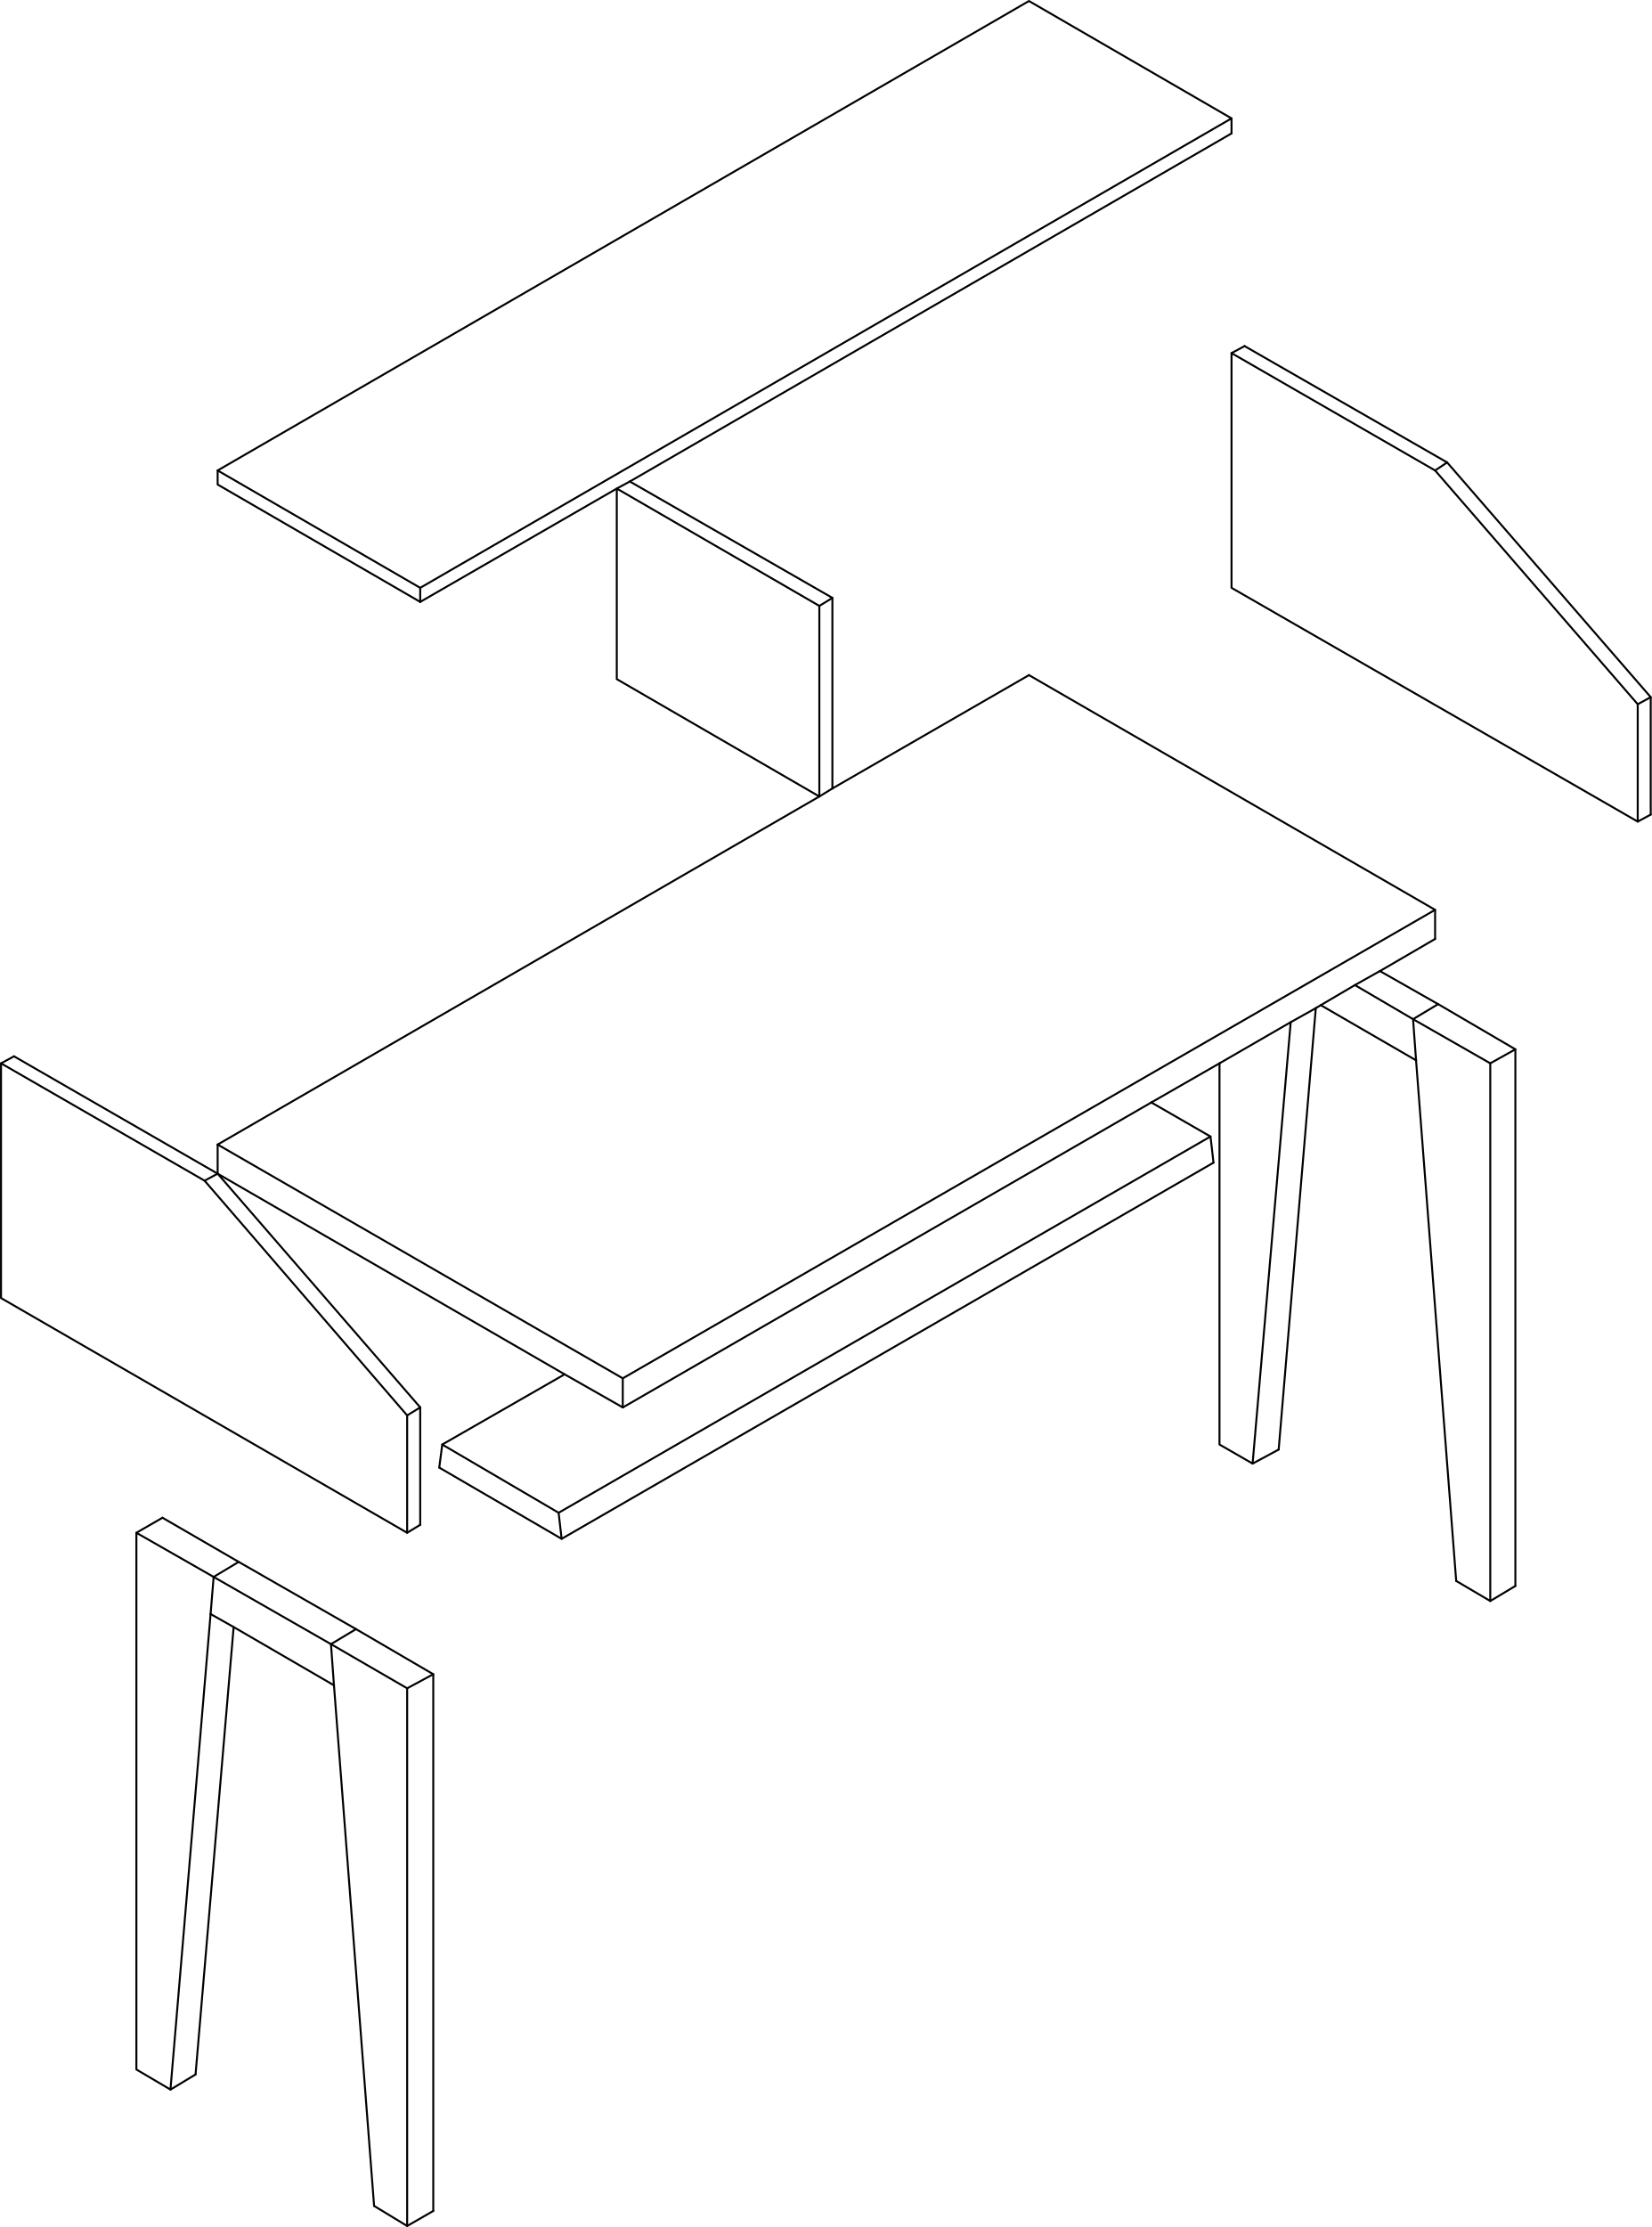
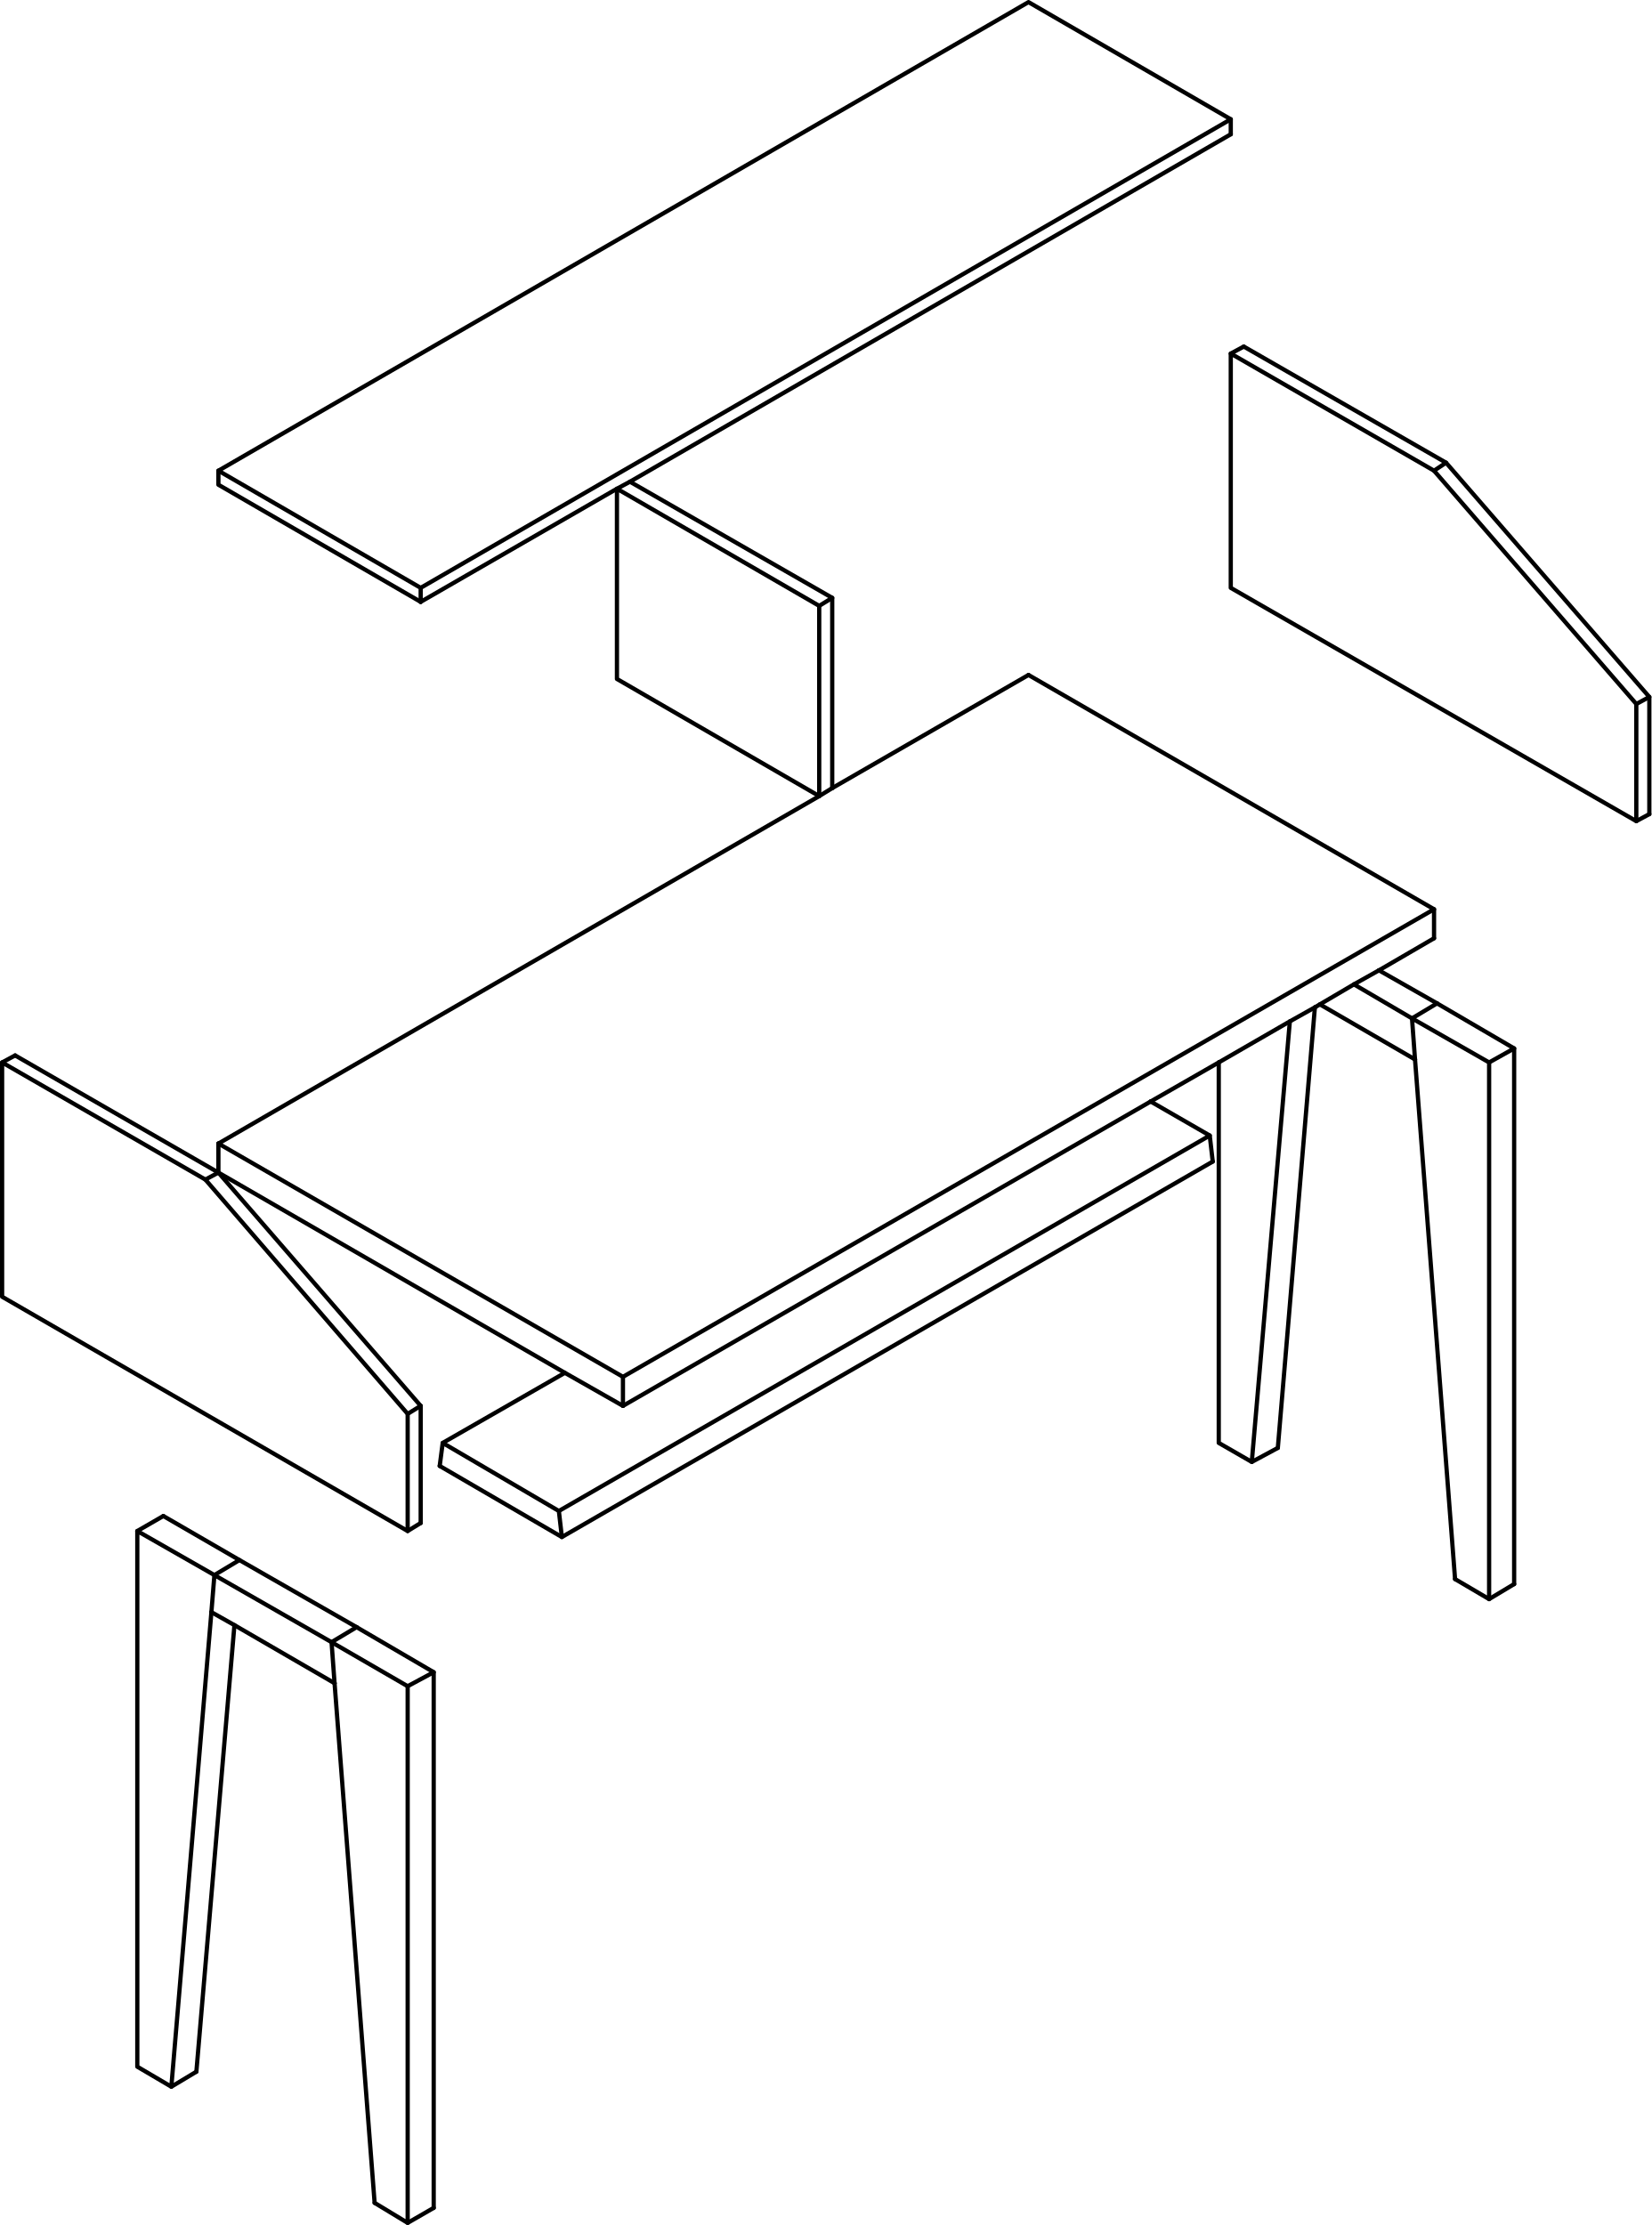
- <svg xmlns="http://www.w3.org/2000/svg" id="desk_ex" data-name="desk ex" viewBox="0 0 292.25 393.93">
+ <svg xmlns="http://www.w3.org/2000/svg" id="desk_ex" data-name="desk ex" viewBox="0 0 292.646 394.321">
  <defs>
-     <style>.cls-1{fill:none;stroke:#000;stroke-linecap:round;stroke-linejoin:round;stroke-width:0.35px;}</style>
+     <style>.cls-1{fill:none;stroke:#000;stroke-linecap:round;stroke-linejoin:round;stroke-width:0.75px;}</style>
  </defs>
-   <polyline class="cls-1" points="214.71 205.66 214.18 201.04 203.71 195.01" />
-   <polyline class="cls-1" points="77.72 259.6 78.25 255.52 98.84 267.59 99.37 272.2" />
-   <line class="cls-1" x1="99.9" y1="243.1" x2="78.25" y2="255.52" />
-   <line class="cls-1" x1="214.17" y1="201.04" x2="98.84" y2="267.59" />
-   <polyline class="cls-1" points="214.71 205.66 99.37 272.2 77.72 259.6" />
-   <polyline class="cls-1" points="59.09 298.11 58.56 290.83 37.8 278.94 37.26 285.51" />
-   <polyline class="cls-1" points="62.99 288.17 42.23 276.28 37.8 278.94" />
-   <line class="cls-1" x1="58.56" y1="290.83" x2="62.99" y2="288.17" />
-   <polyline class="cls-1" points="37.26 285.51 30.16 369.62 24.13 366.07 24.13 271.13 37.8 278.94" />
-   <polyline class="cls-1" points="72.04 298.64 72.04 393.75 66.19 390.2" />
-   <line class="cls-1" x1="58.56" y1="290.83" x2="72.04" y2="298.64" />
-   <line class="cls-1" x1="66.19" y1="390.2" x2="59.09" y2="298.11" />
-   <line class="cls-1" x1="34.6" y1="366.95" x2="41.34" y2="287.81" />
-   <line class="cls-1" x1="28.75" y1="268.47" x2="42.23" y2="276.28" />
-   <line class="cls-1" x1="30.17" y1="369.62" x2="34.6" y2="366.95" />
-   <line class="cls-1" x1="24.13" y1="271.13" x2="28.75" y2="268.47" />
-   <polyline class="cls-1" points="62.99 288.17 76.66 296.15 76.66 391.09" />
-   <line class="cls-1" x1="72.04" y1="298.64" x2="76.66" y2="296.15" />
-   <line class="cls-1" x1="72.04" y1="393.75" x2="76.66" y2="391.09" />
-   <polygon class="cls-1" points="72.04 271.13 72.04 250.37 36.2 208.85 0.18 188.09 0.18 229.61 72.04 271.13" />
-   <line class="cls-1" x1="74.35" y1="269.72" x2="74.35" y2="248.95" />
-   <polyline class="cls-1" points="2.48 186.85 38.51 207.61 74.35 248.95" />
-   <line class="cls-1" x1="36.2" y1="208.85" x2="38.51" y2="207.61" />
-   <line class="cls-1" x1="0.18" y1="188.09" x2="2.48" y2="186.85" />
-   <line class="cls-1" x1="72.04" y1="250.37" x2="74.35" y2="248.95" />
-   <line class="cls-1" x1="74.35" y1="269.72" x2="72.04" y2="271.13" />
-   <polyline class="cls-1" points="111.44 85.17 147.28 105.76 147.28 139.47" />
-   <polygon class="cls-1" points="109.13 120.13 109.13 86.42 144.97 107.18 144.97 140.89 109.13 120.13" />
-   <line class="cls-1" x1="147.28" y1="105.76" x2="144.97" y2="107.18" />
-   <line class="cls-1" x1="147.28" y1="139.47" x2="144.97" y2="140.89" />
-   <polyline class="cls-1" points="74.35 103.98 217.9 20.94 182.06 0.18 38.51 83.22 74.35 103.98 74.35 106.47" />
-   <line class="cls-1" x1="217.9" y1="20.94" x2="217.9" y2="23.6" />
-   <polyline class="cls-1" points="74.35 106.47 38.51 85.71 38.51 83.22" />
-   <polyline class="cls-1" points="292.07 144.09 292.07 123.32 256.05 81.8 220.21 61.22" />
-   <polygon class="cls-1" points="289.77 124.57 289.77 145.33 217.9 103.98 217.9 62.46 253.92 83.22 289.77 124.57" />
-   <line class="cls-1" x1="256.05" y1="81.8" x2="253.92" y2="83.22" />
-   <line class="cls-1" x1="220.21" y1="61.22" x2="217.9" y2="62.46" />
-   <line class="cls-1" x1="292.07" y1="123.32" x2="289.77" y2="124.57" />
-   <line class="cls-1" x1="289.77" y1="145.33" x2="292.07" y2="144.09" />
-   <line class="cls-1" x1="244.16" y1="171.77" x2="254.45" y2="177.62" />
-   <line class="cls-1" x1="250.55" y1="187.56" x2="233.69" y2="177.8" />
-   <polyline class="cls-1" points="239.73 174.25 250.02 180.28 250.55 187.56" />
-   <line class="cls-1" x1="254.45" y1="177.62" x2="250.02" y2="180.28" />
-   <line class="cls-1" x1="226.24" y1="256.41" x2="232.81" y2="178.33" />
-   <polyline class="cls-1" points="268.12 280.54 268.12 185.61 254.46 177.62" />
-   <polyline class="cls-1" points="228.37 180.82 221.63 258.89 215.77 255.52 215.77 188.09" />
-   <line class="cls-1" x1="226.24" y1="256.41" x2="221.63" y2="258.89" />
-   <line class="cls-1" x1="257.65" y1="279.65" x2="250.55" y2="187.56" />
-   <polyline class="cls-1" points="250.02 180.28 263.68 188.09 263.68 283.2 257.65 279.65" />
-   <line class="cls-1" x1="268.12" y1="185.61" x2="263.68" y2="188.09" />
-   <line class="cls-1" x1="268.12" y1="280.54" x2="263.68" y2="283.2" />
-   <polyline class="cls-1" points="38.51 202.46 110.19 243.81 253.92 160.94 182.06 119.42" />
-   <line class="cls-1" x1="38.51" y1="202.46" x2="38.51" y2="207.61" />
-   <line class="cls-1" x1="110.19" y1="243.81" x2="110.19" y2="248.95" />
-   <line class="cls-1" x1="253.92" y1="160.94" x2="253.92" y2="166.09" />
-   <polyline class="cls-1" points="59.09 298.11 41.35 287.81 37.27 285.51" />
-   <line class="cls-1" x1="111.44" y1="85.17" x2="217.9" y2="23.6" />
-   <line class="cls-1" x1="38.51" y1="202.46" x2="144.97" y2="140.89" />
-   <polyline class="cls-1" points="110.2 248.96 99.9 243.1 38.51 207.61" />
-   <line class="cls-1" x1="203.71" y1="195.01" x2="110.2" y2="248.96" />
-   <polyline class="cls-1" points="74.35 106.47 109.13 86.42 111.44 85.17" />
-   <line class="cls-1" x1="147.28" y1="139.47" x2="182.06" y2="119.42" />
-   <line class="cls-1" x1="215.77" y1="188.09" x2="203.71" y2="195.01" />
-   <line class="cls-1" x1="253.92" y1="166.09" x2="244.16" y2="171.77" />
-   <polyline class="cls-1" points="244.16 171.76 239.73 174.25 233.69 177.8 232.81 178.33" />
-   <polyline class="cls-1" points="232.81 178.33 228.37 180.81 215.77 188.09" />
+   <polyline class="cls-1" points="214.905 205.855 214.372 201.242 203.903 195.209" />
+   <polyline class="cls-1" points="77.918 259.798 78.45 255.717 99.034 267.783 99.566 272.397" />
+   <line class="cls-1" x1="100.098" y1="243.296" x2="78.45" y2="255.717" />
+   <line class="cls-1" x1="214.372" y1="201.242" x2="99.034" y2="267.783" />
+   <polyline class="cls-1" points="214.905 205.856 99.566 272.397 77.918 259.799" />
+   <polyline class="cls-1" points="59.286 298.304 58.754 291.029 37.993 279.14 37.461 285.706" />
+   <polyline class="cls-1" points="63.19 288.367 42.429 276.479 37.993 279.14" />
+   <line class="cls-1" x1="58.754" y1="291.029" x2="63.19" y2="288.368" />
+   <polyline class="cls-1" points="37.461 285.705 30.363 369.814 24.33 366.265 24.33 271.332 37.993 279.14" />
+   <polyline class="cls-1" points="72.24 298.836 72.24 393.946 66.384 390.398" />
+   <line class="cls-1" x1="58.754" y1="291.029" x2="72.24" y2="298.836" />
+   <line class="cls-1" x1="66.384" y1="390.397" x2="59.286" y2="298.304" />
+   <line class="cls-1" x1="34.799" y1="367.152" x2="41.542" y2="288.012" />
+   <line class="cls-1" x1="28.943" y1="268.67" x2="42.429" y2="276.478" />
+   <line class="cls-1" x1="30.363" y1="369.813" x2="34.799" y2="367.152" />
+   <line class="cls-1" x1="24.33" y1="271.332" x2="28.944" y2="268.67" />
+   <polyline class="cls-1" points="63.19 288.366 76.854 296.352 76.854 391.284" />
+   <line class="cls-1" x1="72.24" y1="298.836" x2="76.854" y2="296.352" />
+   <line class="cls-1" x1="72.24" y1="393.946" x2="76.854" y2="391.285" />
+   <polygon class="cls-1" points="72.24 271.332 72.24 250.571 36.396 209.049 0.375 188.288 0.375 229.81 72.24 271.332" />
+   <line class="cls-1" x1="74.547" y1="269.913" x2="74.547" y2="249.152" />
+   <polyline class="cls-1" points="2.682 187.046 38.703 207.807 74.547 249.152" />
+   <line class="cls-1" x1="36.396" y1="209.049" x2="38.703" y2="207.807" />
+   <line class="cls-1" x1="0.375" y1="188.288" x2="2.682" y2="187.046" />
+   <line class="cls-1" x1="72.24" y1="250.571" x2="74.547" y2="249.152" />
+   <line class="cls-1" x1="74.547" y1="269.913" x2="72.24" y2="271.332" />
+   <polyline class="cls-1" points="111.633 85.371 147.476 105.954 147.476 139.669" />
+   <polygon class="cls-1" points="109.326 120.327 109.326 86.613 145.17 107.374 145.17 141.088 109.326 120.327" />
+   <line class="cls-1" x1="147.476" y1="105.954" x2="145.17" y2="107.374" />
+   <line class="cls-1" x1="147.476" y1="139.669" x2="145.17" y2="141.088" />
+   <polyline class="cls-1" points="74.547 104.18 218.099 21.136 182.256 0.375 38.703 83.419 74.547 104.18 74.547 106.664" />
+   <line class="cls-1" x1="218.099" y1="21.136" x2="218.099" y2="23.798" />
+   <polyline class="cls-1" points="74.547 106.664 38.703 85.904 38.703 83.419" />
+   <polyline class="cls-1" points="292.271 144.282 292.271 123.522 256.25 82 220.406 61.416" />
+   <polygon class="cls-1" points="289.964 124.763 289.964 145.525 218.099 104.18 218.099 62.658 254.12 83.419 289.964 124.763" />
+   <line class="cls-1" x1="256.249" y1="82" x2="254.12" y2="83.419" />
+   <line class="cls-1" x1="220.406" y1="61.416" x2="218.099" y2="62.658" />
+   <line class="cls-1" x1="292.271" y1="123.522" x2="289.964" y2="124.764" />
+   <line class="cls-1" x1="289.964" y1="145.525" x2="292.271" y2="144.283" />
+   <line class="cls-1" x1="244.361" y1="171.964" x2="254.653" y2="177.819" />
+   <line class="cls-1" x1="250.749" y1="187.756" x2="233.892" y2="177.997" />
+   <polyline class="cls-1" points="239.925 174.448 250.216 180.481 250.749 187.756" />
+   <line class="cls-1" x1="254.652" y1="177.819" x2="250.216" y2="180.481" />
+   <line class="cls-1" x1="226.439" y1="256.604" x2="233.004" y2="178.529" />
+   <polyline class="cls-1" points="268.316 280.737 268.316 185.804 254.652 177.819" />
+   <polyline class="cls-1" points="228.568 181.013 221.825 259.089 215.97 255.717 215.97 188.289" />
+   <line class="cls-1" x1="226.439" y1="256.605" x2="221.825" y2="259.089" />
+   <line class="cls-1" x1="257.846" y1="279.85" x2="250.749" y2="187.757" />
+   <polyline class="cls-1" points="250.216 180.481 263.88 188.289 263.88 283.399 257.846 279.85" />
+   <line class="cls-1" x1="268.316" y1="185.805" x2="263.879" y2="188.289" />
+   <line class="cls-1" x1="268.316" y1="280.737" x2="263.879" y2="283.399" />
+   <polyline class="cls-1" points="38.703 202.662 110.39 244.006 254.12 161.14 182.255 119.618" />
+   <line class="cls-1" x1="38.703" y1="202.662" x2="38.703" y2="207.808" />
+   <line class="cls-1" x1="110.39" y1="244.006" x2="110.39" y2="249.152" />
+   <line class="cls-1" x1="254.12" y1="161.14" x2="254.12" y2="166.286" />
+   <polyline class="cls-1" points="59.289 298.304 41.545 288.013 37.464 285.706" />
+   <line class="cls-1" x1="111.635" y1="85.371" x2="218.102" y2="23.798" />
+   <line class="cls-1" x1="38.706" y1="202.662" x2="145.172" y2="141.089" />
+   <polyline class="cls-1" points="110.393 249.152 100.102 243.297 38.706 207.808" />
+   <line class="cls-1" x1="203.906" y1="195.209" x2="110.393" y2="249.153" />
+   <polyline class="cls-1" points="74.547 106.664 109.326 86.613 111.633 85.371" />
+   <line class="cls-1" x1="147.476" y1="139.669" x2="182.255" y2="119.618" />
+   <line class="cls-1" x1="215.97" y1="188.288" x2="203.904" y2="195.209" />
+   <line class="cls-1" x1="254.12" y1="166.285" x2="244.36" y2="171.964" />
+   <polyline class="cls-1" points="244.361 171.962 239.925 174.447 233.892 177.996 233.004 178.528" />
+   <polyline class="cls-1" points="233.004 178.527 228.568 181.012 215.97 188.287" />
</svg>
